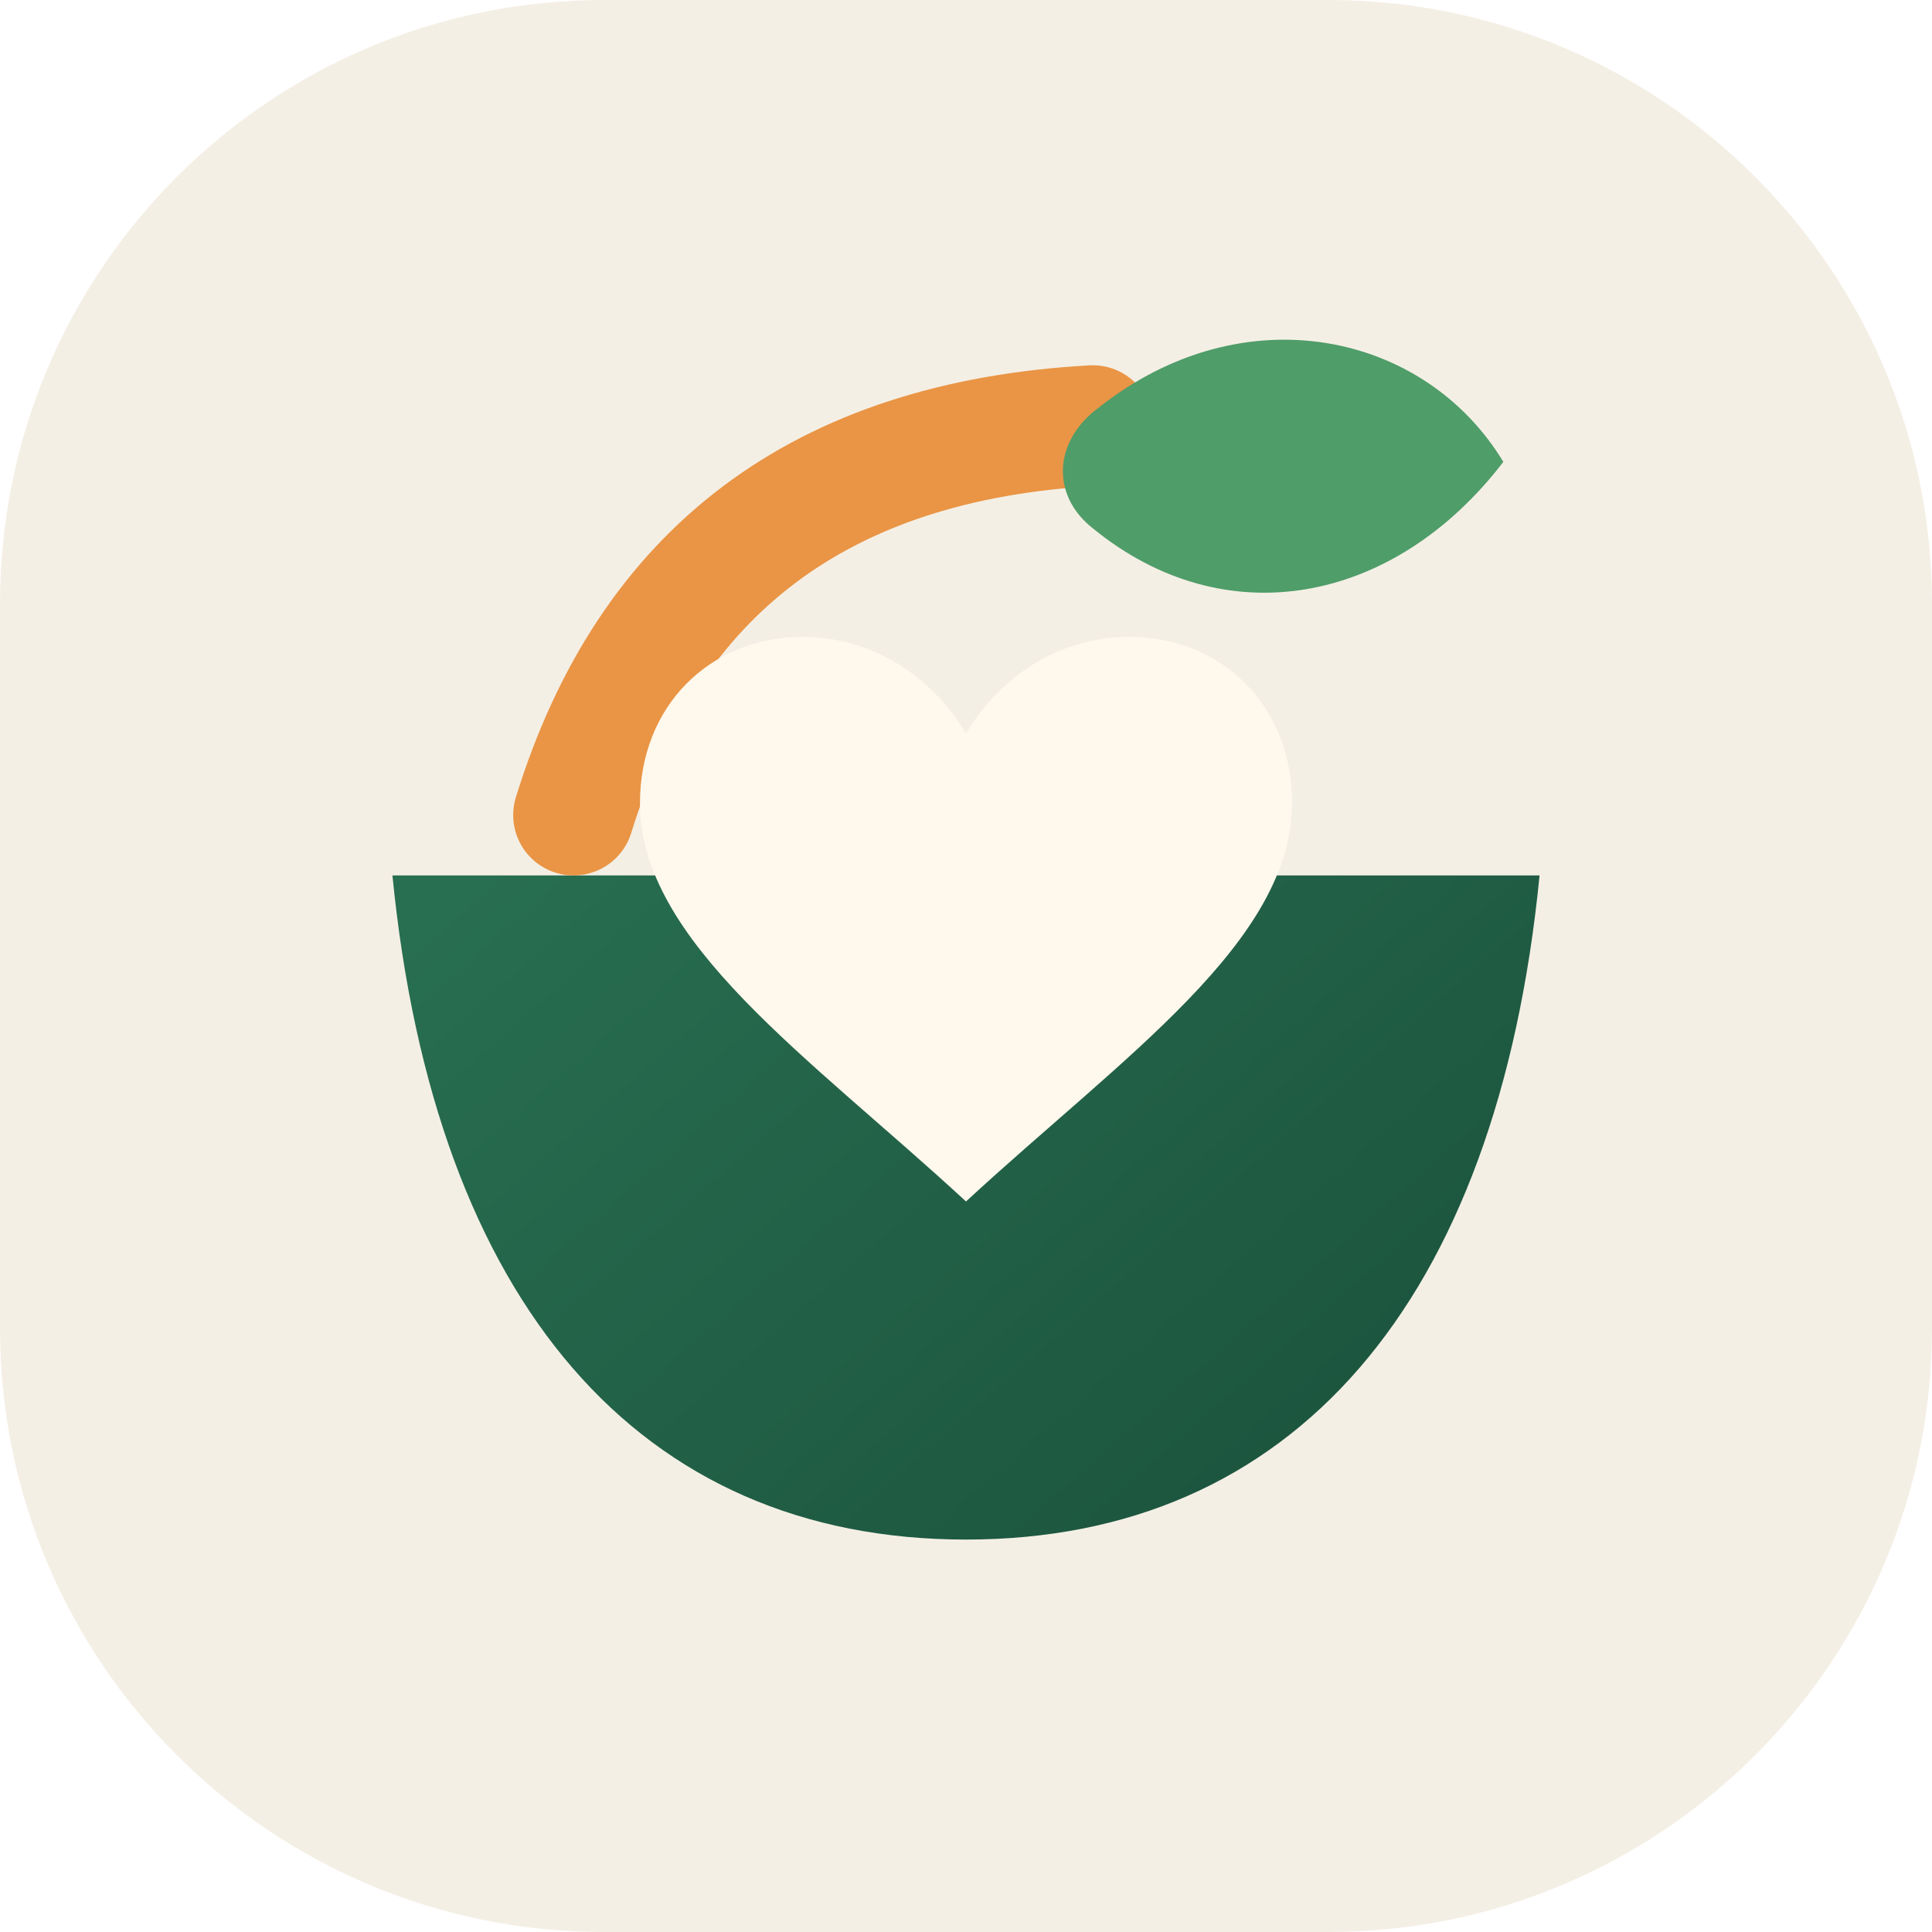
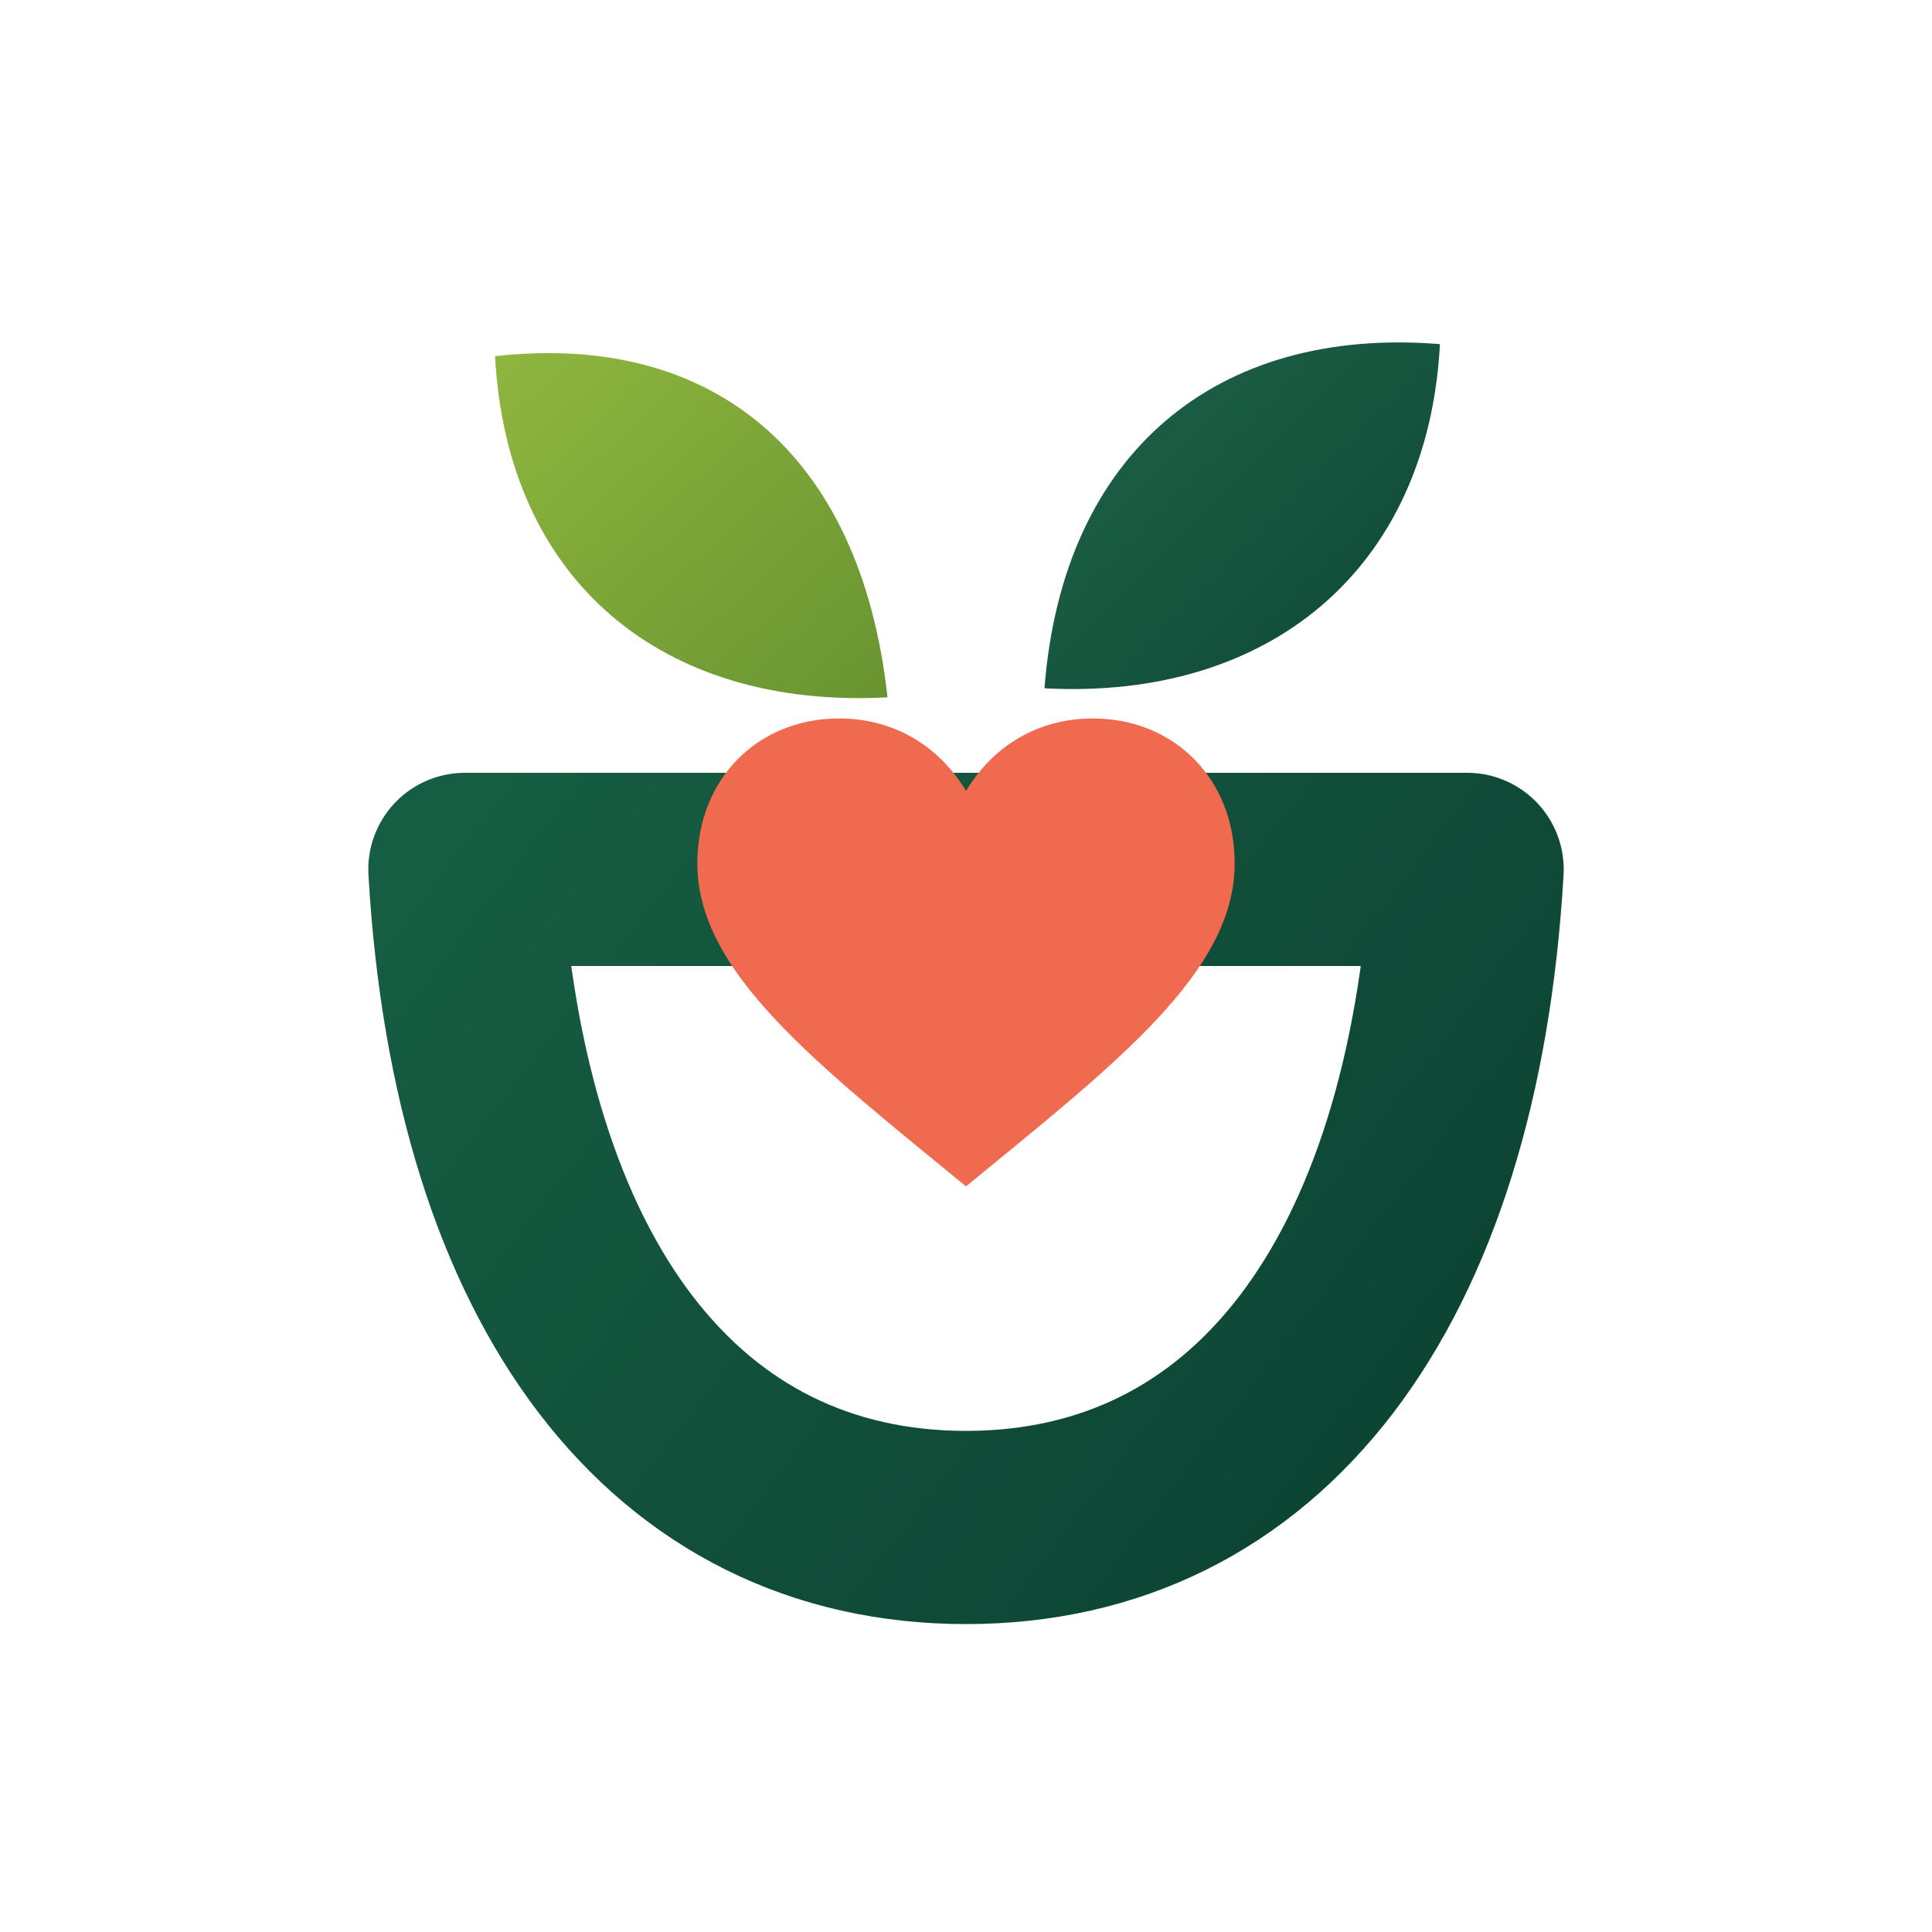
<svg xmlns="http://www.w3.org/2000/svg" viewBox="0 0 64 64" role="img" aria-labelledby="title desc">
  <defs>
-     <linearGradient id="bowl" x1="10" y1="8" x2="54" y2="58" gradientUnits="userSpaceOnUse">
-       <stop stop-color="#2f7d5b" />
-       <stop offset="1" stop-color="#174a37" />
+     <linearGradient id="bowl" x1="12" y1="24" x2="51" y2="54" gradientUnits="userSpaceOnUse">
+       <stop stop-color="#176044" />
+       <stop offset="1" stop-color="#0b3f31" />
+     </linearGradient>
+     <linearGradient id="leafLeft" x1="17" y1="10" x2="31" y2="25" gradientUnits="userSpaceOnUse">
+       <stop stop-color="#91b83f" />
+       <stop offset="1" stop-color="#638f2f" />
+     </linearGradient>
+     <linearGradient id="leafRight" x1="34" y1="9" x2="49" y2="24" gradientUnits="userSpaceOnUse">
+       <stop stop-color="#22684b" />
+       <stop offset="1" stop-color="#0b4433" />
    </linearGradient>
  </defs>
-   <rect width="64" height="64" rx="20" fill="#f4efe5" />
-   <path d="M13 29h38c-1.4 14.2-8.2 22-19 22S14.4 43.2 13 29Z" fill="url(#bowl)" />
-   <path d="M19 27c2.5-8.1 8.2-12.4 17.2-12.9" fill="none" stroke="#e99545" stroke-width="4" stroke-linecap="round" />
-   <path d="M36.4 13.5c4.8-3.8 10.8-2.5 13.4 1.8-3.6 4.7-9.2 5.8-13.6 2.2-1.4-1.1-1.3-2.9.2-4Z" fill="#4f9d69" />
-   <path d="M32 39.8c-5.2-4.8-10.8-8.6-10.8-13.2 0-3.2 2.3-5.5 5.4-5.5 2.2 0 4.2 1.2 5.4 3.2 1.2-2 3.2-3.2 5.4-3.2 3.1 0 5.4 2.3 5.4 5.5 0 4.6-5.6 8.4-10.8 13.2Z" fill="#fff8ed" />
+   <path d="M15.4 28.8h33.2c-.8 13.8-7 21.8-16.6 21.8s-15.8-8-16.6-21.8Z" fill="none" stroke="url(#bowl)" stroke-width="6.4" stroke-linecap="round" stroke-linejoin="round" />
+   <path d="M29.4 23.1c-7.4.4-12.6-3.8-13-11.3 7.1-.8 12.1 3.1 13 11.3Z" fill="url(#leafLeft)" />
+   <path d="M34.6 22.8c.6-7.8 5.7-12 13.1-11.4-.4 7.5-5.7 11.8-13.1 11.4Z" fill="url(#leafRight)" />
+   <path d="M32 39.3c-5-4.1-8.9-7.1-8.9-10.7 0-2.8 2-4.8 4.7-4.8 1.8 0 3.3.9 4.2 2.4.9-1.5 2.4-2.4 4.2-2.4 2.7 0 4.7 2 4.7 4.8 0 3.6-3.9 6.6-8.9 10.7Z" fill="#f06a4f" />
</svg>
